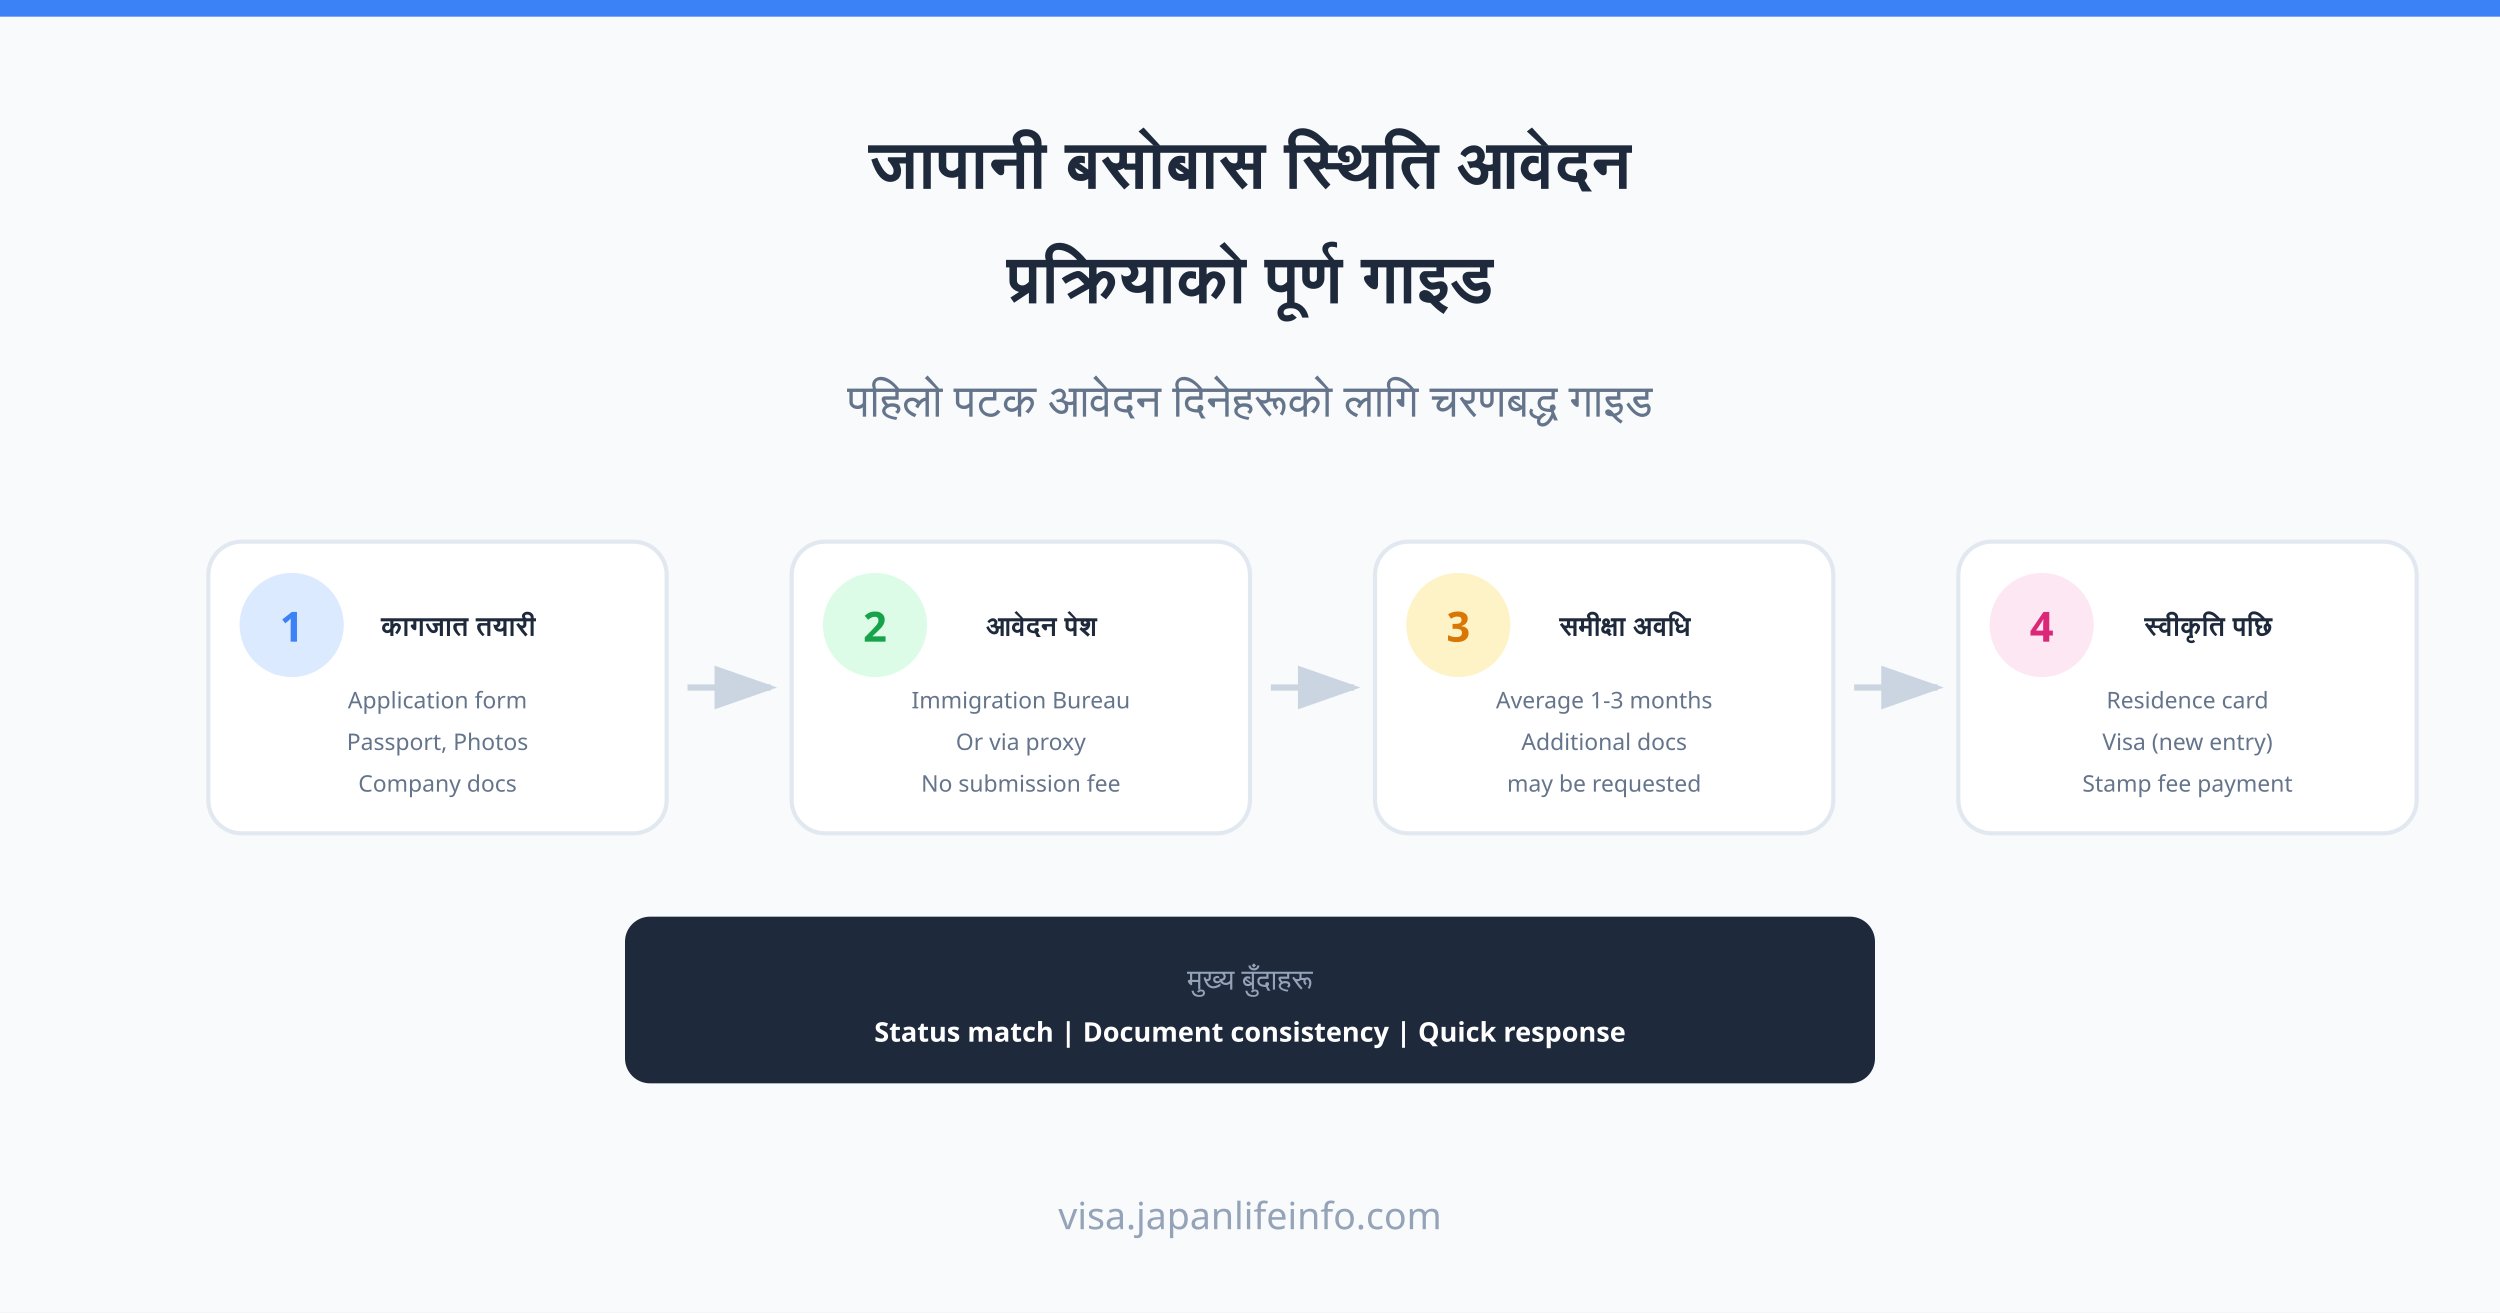
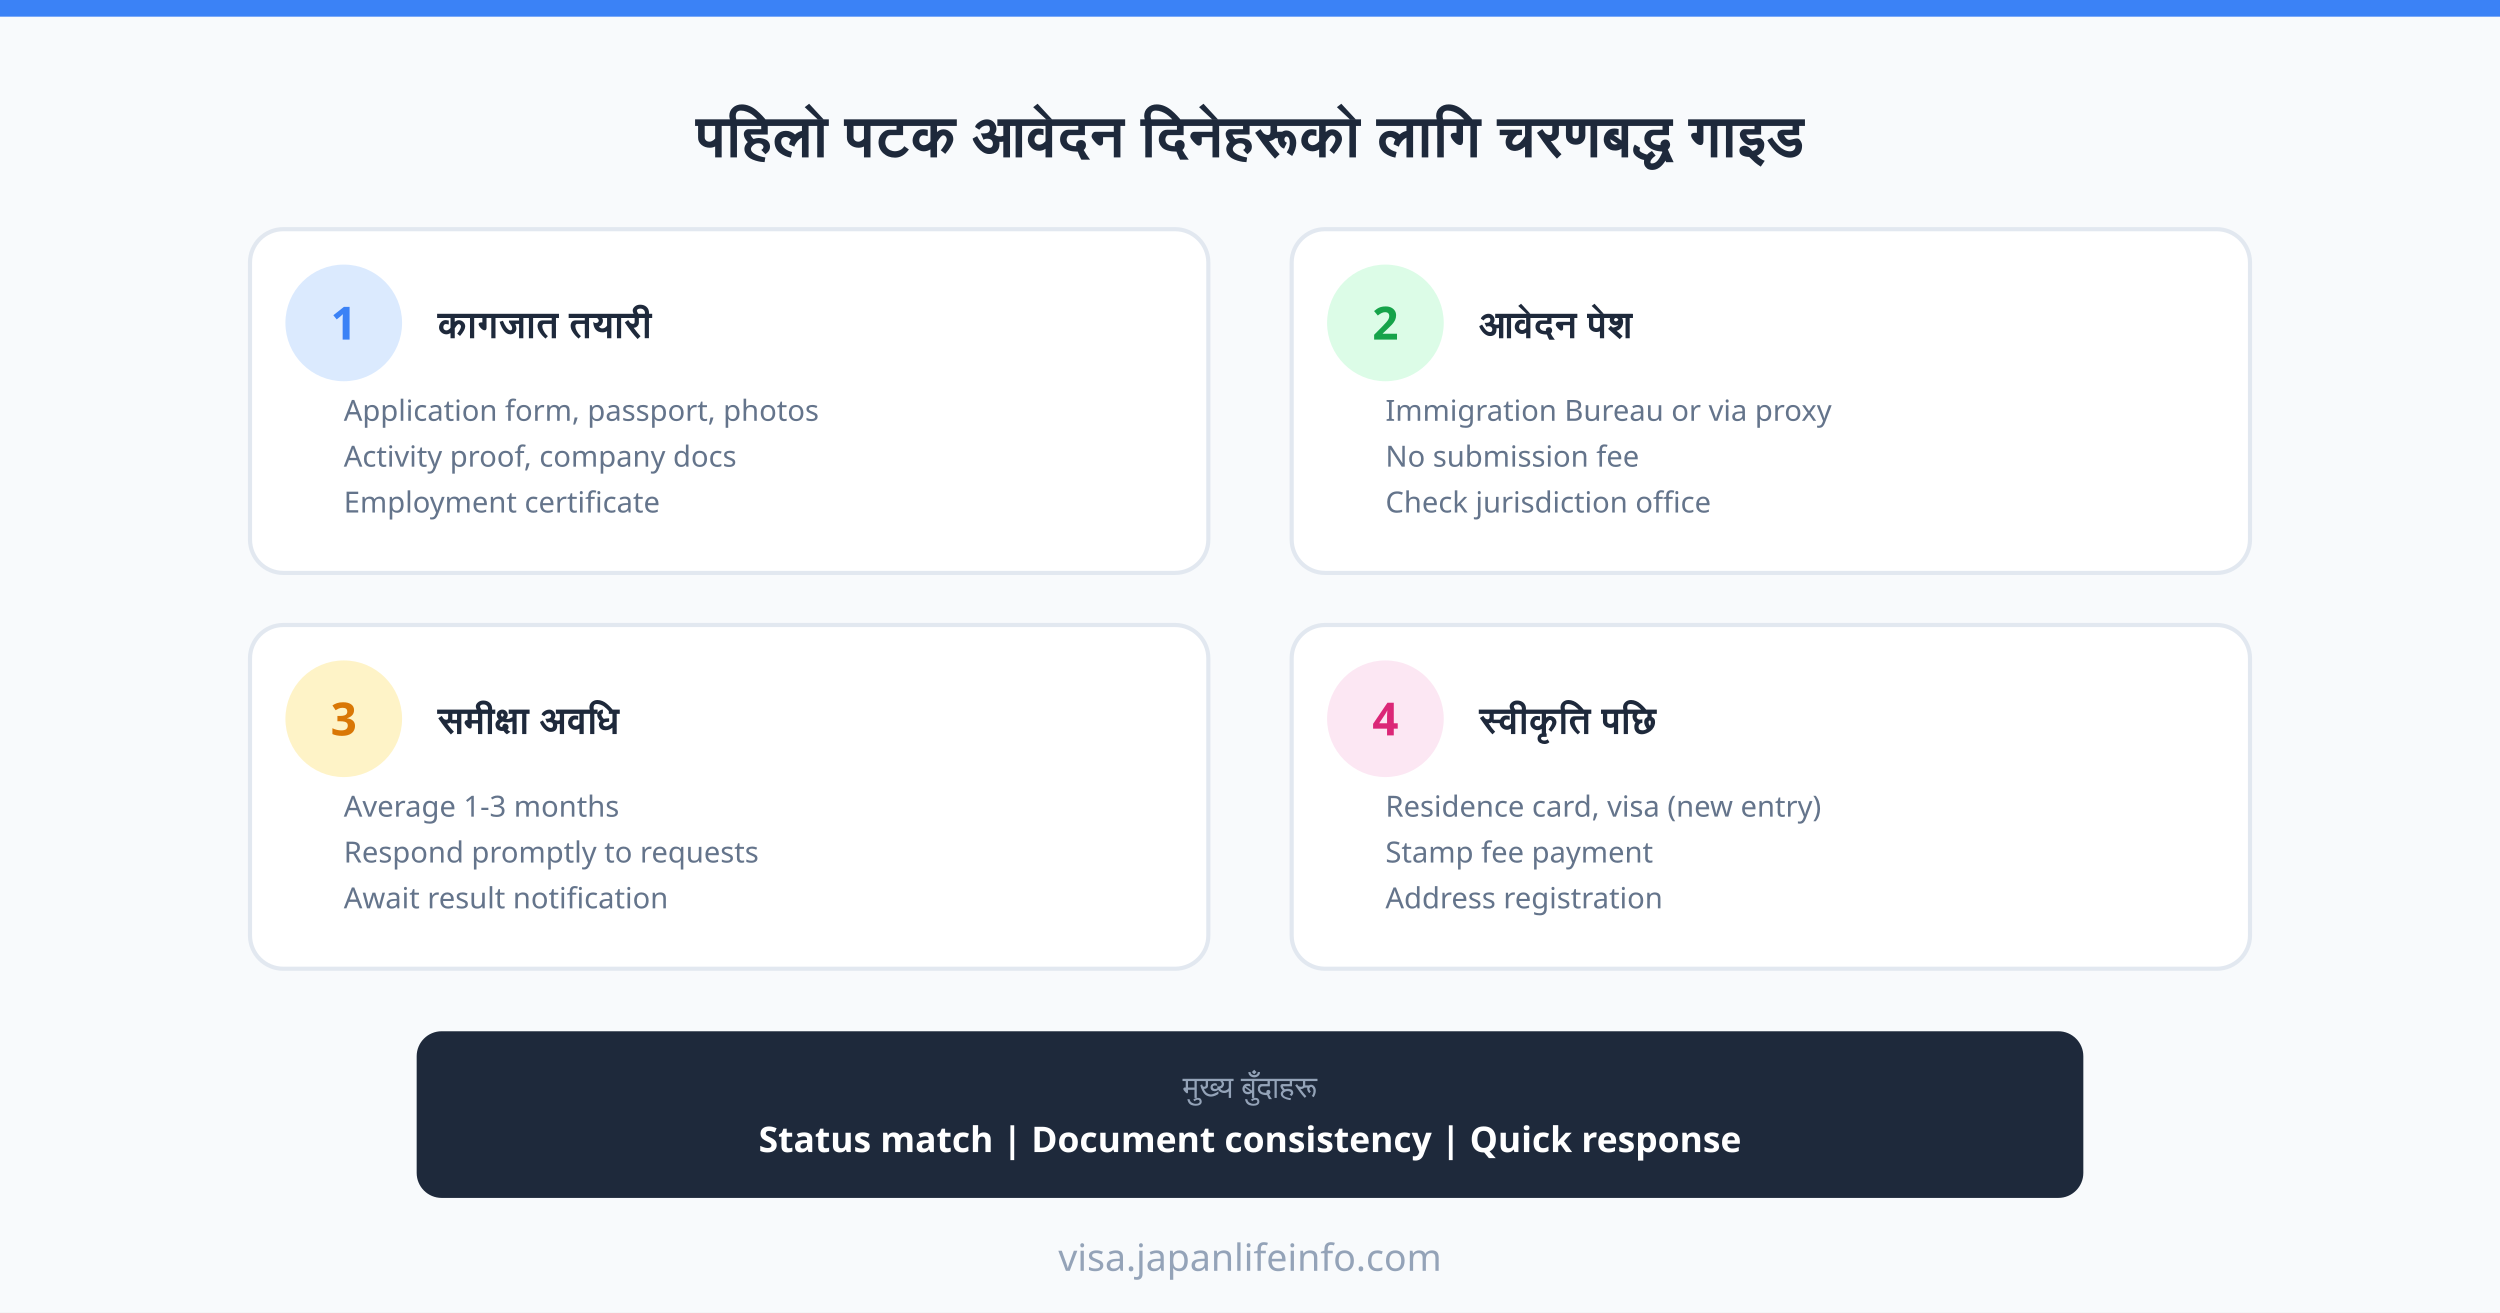
<svg xmlns="http://www.w3.org/2000/svg" width="1200" height="630" viewBox="0 0 1200 630" fill="none">
  <rect width="1200" height="630" fill="#f8fafc" />
  <rect width="1200" height="8" fill="url(#headerGradient)" />
-   <text x="600" y="90" text-anchor="middle" fill="#1e293b" font-family="sans-serif" font-size="32" font-weight="bold">जापानी बसोबास स्थिति आवेदन</text>
-   <text x="600" y="145" text-anchor="middle" fill="#1e293b" font-family="sans-serif" font-size="32" font-weight="bold">प्रक्रियाको पूर्ण गाइड</text>
-   <text x="600" y="200" text-anchor="middle" fill="#64748b" font-family="sans-serif" font-size="22">पहिलो पटक आवेदन दिनेहरूको लागि चरणबद्ध गाइड</text>
-   <g transform="translate(100, 260)">
-     <rect width="220" height="140" rx="16" fill="white" stroke="#e2e8f0" stroke-width="2" />
-     <circle cx="40" cy="40" r="25" fill="#dbeafe" />
-     <text x="40" y="48" text-anchor="middle" fill="#3b82f6" font-family="sans-serif" font-size="20" font-weight="bold">1</text>
-     <text x="120" y="45" text-anchor="middle" fill="#1e293b" font-family="sans-serif" font-size="13" font-weight="bold">कागजात तयारी</text>
-     <text x="110" y="80" text-anchor="middle" fill="#64748b" font-family="sans-serif" font-size="11">Application form</text>
-     <text x="110" y="100" text-anchor="middle" fill="#64748b" font-family="sans-serif" font-size="11">Passport, Photos</text>
-     <text x="110" y="120" text-anchor="middle" fill="#64748b" font-family="sans-serif" font-size="11">Company docs</text>
+   <text x="600" y="75" text-anchor="middle" fill="#1e293b" font-family="sans-serif" font-size="28" font-weight="bold">पहिलो पटक आवेदन दिनेहरूको लागि चरणबद्ध गाइड</text>
+   <g transform="translate(120, 110)">
+     <rect width="460" height="165" rx="16" fill="white" stroke="#e2e8f0" stroke-width="2" />
+     <circle cx="45" cy="45" r="28" fill="#dbeafe" />
+     <text x="45" y="53" text-anchor="middle" fill="#3b82f6" font-family="sans-serif" font-size="22" font-weight="bold">1</text>
+     <text x="90" y="52" fill="#1e293b" font-family="sans-serif" font-size="18" font-weight="bold">कागजात तयारी</text>
+     <text x="45" y="92" fill="#64748b" font-family="sans-serif" font-size="14">Application form, passport, photos</text>
+     <text x="45" y="114" fill="#64748b" font-family="sans-serif" font-size="14">Activity proof, company docs</text>
+     <text x="45" y="136" fill="#64748b" font-family="sans-serif" font-size="14">Employment certificate</text>
  </g>
-   <path d="M330 330 L370 330" stroke="#cbd5e1" stroke-width="3" marker-end="url(#arrowhead)" />
-   <g transform="translate(380, 260)">
-     <rect width="220" height="140" rx="16" fill="white" stroke="#e2e8f0" stroke-width="2" />
-     <circle cx="40" cy="40" r="25" fill="#dcfce7" />
-     <text x="40" y="48" text-anchor="middle" fill="#16a34a" font-family="sans-serif" font-size="20" font-weight="bold">2</text>
-     <text x="120" y="45" text-anchor="middle" fill="#1e293b" font-family="sans-serif" font-size="13" font-weight="bold">आवेदन पेश</text>
-     <text x="110" y="80" text-anchor="middle" fill="#64748b" font-family="sans-serif" font-size="11">Immigration Bureau</text>
-     <text x="110" y="100" text-anchor="middle" fill="#64748b" font-family="sans-serif" font-size="11">Or via proxy</text>
-     <text x="110" y="120" text-anchor="middle" fill="#64748b" font-family="sans-serif" font-size="11">No submission fee</text>
+   <g transform="translate(620, 110)">
+     <rect width="460" height="165" rx="16" fill="white" stroke="#e2e8f0" stroke-width="2" />
+     <circle cx="45" cy="45" r="28" fill="#dcfce7" />
+     <text x="45" y="53" text-anchor="middle" fill="#16a34a" font-family="sans-serif" font-size="22" font-weight="bold">2</text>
+     <text x="90" y="52" fill="#1e293b" font-family="sans-serif" font-size="18" font-weight="bold">आवेदन पेश</text>
+     <text x="45" y="92" fill="#64748b" font-family="sans-serif" font-size="14">Immigration Bureau or via proxy</text>
+     <text x="45" y="114" fill="#64748b" font-family="sans-serif" font-size="14">No submission fee</text>
+     <text x="45" y="136" fill="#64748b" font-family="sans-serif" font-size="14">Check jurisdiction office</text>
  </g>
-   <path d="M610 330 L650 330" stroke="#cbd5e1" stroke-width="3" marker-end="url(#arrowhead)" />
-   <g transform="translate(660, 260)">
-     <rect width="220" height="140" rx="16" fill="white" stroke="#e2e8f0" stroke-width="2" />
-     <circle cx="40" cy="40" r="25" fill="#fef3c7" />
-     <text x="40" y="48" text-anchor="middle" fill="#d97706" font-family="sans-serif" font-size="20" font-weight="bold">3</text>
-     <text x="120" y="45" text-anchor="middle" fill="#1e293b" font-family="sans-serif" font-size="13" font-weight="bold">समीक्षा अवधि</text>
-     <text x="110" y="80" text-anchor="middle" fill="#64748b" font-family="sans-serif" font-size="11">Average 1-3 months</text>
-     <text x="110" y="100" text-anchor="middle" fill="#64748b" font-family="sans-serif" font-size="11">Additional docs</text>
-     <text x="110" y="120" text-anchor="middle" fill="#64748b" font-family="sans-serif" font-size="11">may be requested</text>
+   <g transform="translate(120, 300)">
+     <rect width="460" height="165" rx="16" fill="white" stroke="#e2e8f0" stroke-width="2" />
+     <circle cx="45" cy="45" r="28" fill="#fef3c7" />
+     <text x="45" y="53" text-anchor="middle" fill="#d97706" font-family="sans-serif" font-size="22" font-weight="bold">3</text>
+     <text x="90" y="52" fill="#1e293b" font-family="sans-serif" font-size="18" font-weight="bold">समीक्षा अवधि</text>
+     <text x="45" y="92" fill="#64748b" font-family="sans-serif" font-size="14">Average 1-3 months</text>
+     <text x="45" y="114" fill="#64748b" font-family="sans-serif" font-size="14">Respond promptly to requests</text>
+     <text x="45" y="136" fill="#64748b" font-family="sans-serif" font-size="14">Await result notification</text>
  </g>
-   <path d="M890 330 L930 330" stroke="#cbd5e1" stroke-width="3" marker-end="url(#arrowhead)" />
-   <g transform="translate(940, 260)">
-     <rect width="220" height="140" rx="16" fill="white" stroke="#e2e8f0" stroke-width="2" />
-     <circle cx="40" cy="40" r="25" fill="#fce7f3" />
-     <text x="40" y="48" text-anchor="middle" fill="#db2777" font-family="sans-serif" font-size="20" font-weight="bold">4</text>
-     <text x="120" y="45" text-anchor="middle" fill="#1e293b" font-family="sans-serif" font-size="13" font-weight="bold">स्वीकृति पछि</text>
-     <text x="110" y="80" text-anchor="middle" fill="#64748b" font-family="sans-serif" font-size="11">Residence card</text>
-     <text x="110" y="100" text-anchor="middle" fill="#64748b" font-family="sans-serif" font-size="11">Visa (new entry)</text>
-     <text x="110" y="120" text-anchor="middle" fill="#64748b" font-family="sans-serif" font-size="11">Stamp fee payment</text>
+   <g transform="translate(620, 300)">
+     <rect width="460" height="165" rx="16" fill="white" stroke="#e2e8f0" stroke-width="2" />
+     <circle cx="45" cy="45" r="28" fill="#fce7f3" />
+     <text x="45" y="53" text-anchor="middle" fill="#db2777" font-family="sans-serif" font-size="22" font-weight="bold">4</text>
+     <text x="90" y="52" fill="#1e293b" font-family="sans-serif" font-size="18" font-weight="bold">स्वीकृति पछि</text>
+     <text x="45" y="92" fill="#64748b" font-family="sans-serif" font-size="14">Residence card, visa (new entry)</text>
+     <text x="45" y="114" fill="#64748b" font-family="sans-serif" font-size="14">Stamp fee payment</text>
+     <text x="45" y="136" fill="#64748b" font-family="sans-serif" font-size="14">Address registration</text>
  </g>
-   <g transform="translate(300, 440)">
-     <rect width="600" height="80" rx="12" fill="#1e293b" />
-     <text x="300" y="35" text-anchor="middle" fill="#94a3b8" font-family="sans-serif" font-size="14">मुख्य बुँदाहरू</text>
-     <text x="300" y="60" text-anchor="middle" fill="white" font-family="sans-serif" font-size="13" font-weight="bold">Status match | Document consistency | Quick response</text>
+   <g transform="translate(200, 495)">
+     <rect width="800" height="80" rx="12" fill="#1e293b" />
+     <text x="400" y="32" text-anchor="middle" fill="#94a3b8" font-family="sans-serif" font-size="15">मुख्य बुँदाहरू</text>
+     <text x="400" y="58" text-anchor="middle" fill="white" font-family="sans-serif" font-size="17" font-weight="bold">Status match | Document consistency | Quick response</text>
  </g>
-   <text x="600" y="590" text-anchor="middle" fill="#94a3b8" font-family="sans-serif" font-size="18">visa.japanlifeinfo.com</text>
+   <text x="600" y="610" text-anchor="middle" fill="#94a3b8" font-family="sans-serif" font-size="18">visa.japanlifeinfo.com</text>
  <defs>
    <linearGradient id="headerGradient" x1="0" y1="0" x2="1200" y2="0">
      <stop offset="0%" stop-color="#3b82f6" />
      <stop offset="50%" stop-color="#8b5cf6" />
      <stop offset="100%" stop-color="#10b981" />
    </linearGradient>
-     <marker id="arrowhead" markerWidth="10" markerHeight="7" refX="9" refY="3.5" orient="auto">
-       <polygon points="0 0, 10 3.5, 0 7" fill="#cbd5e1" />
-     </marker>
  </defs>
</svg>
